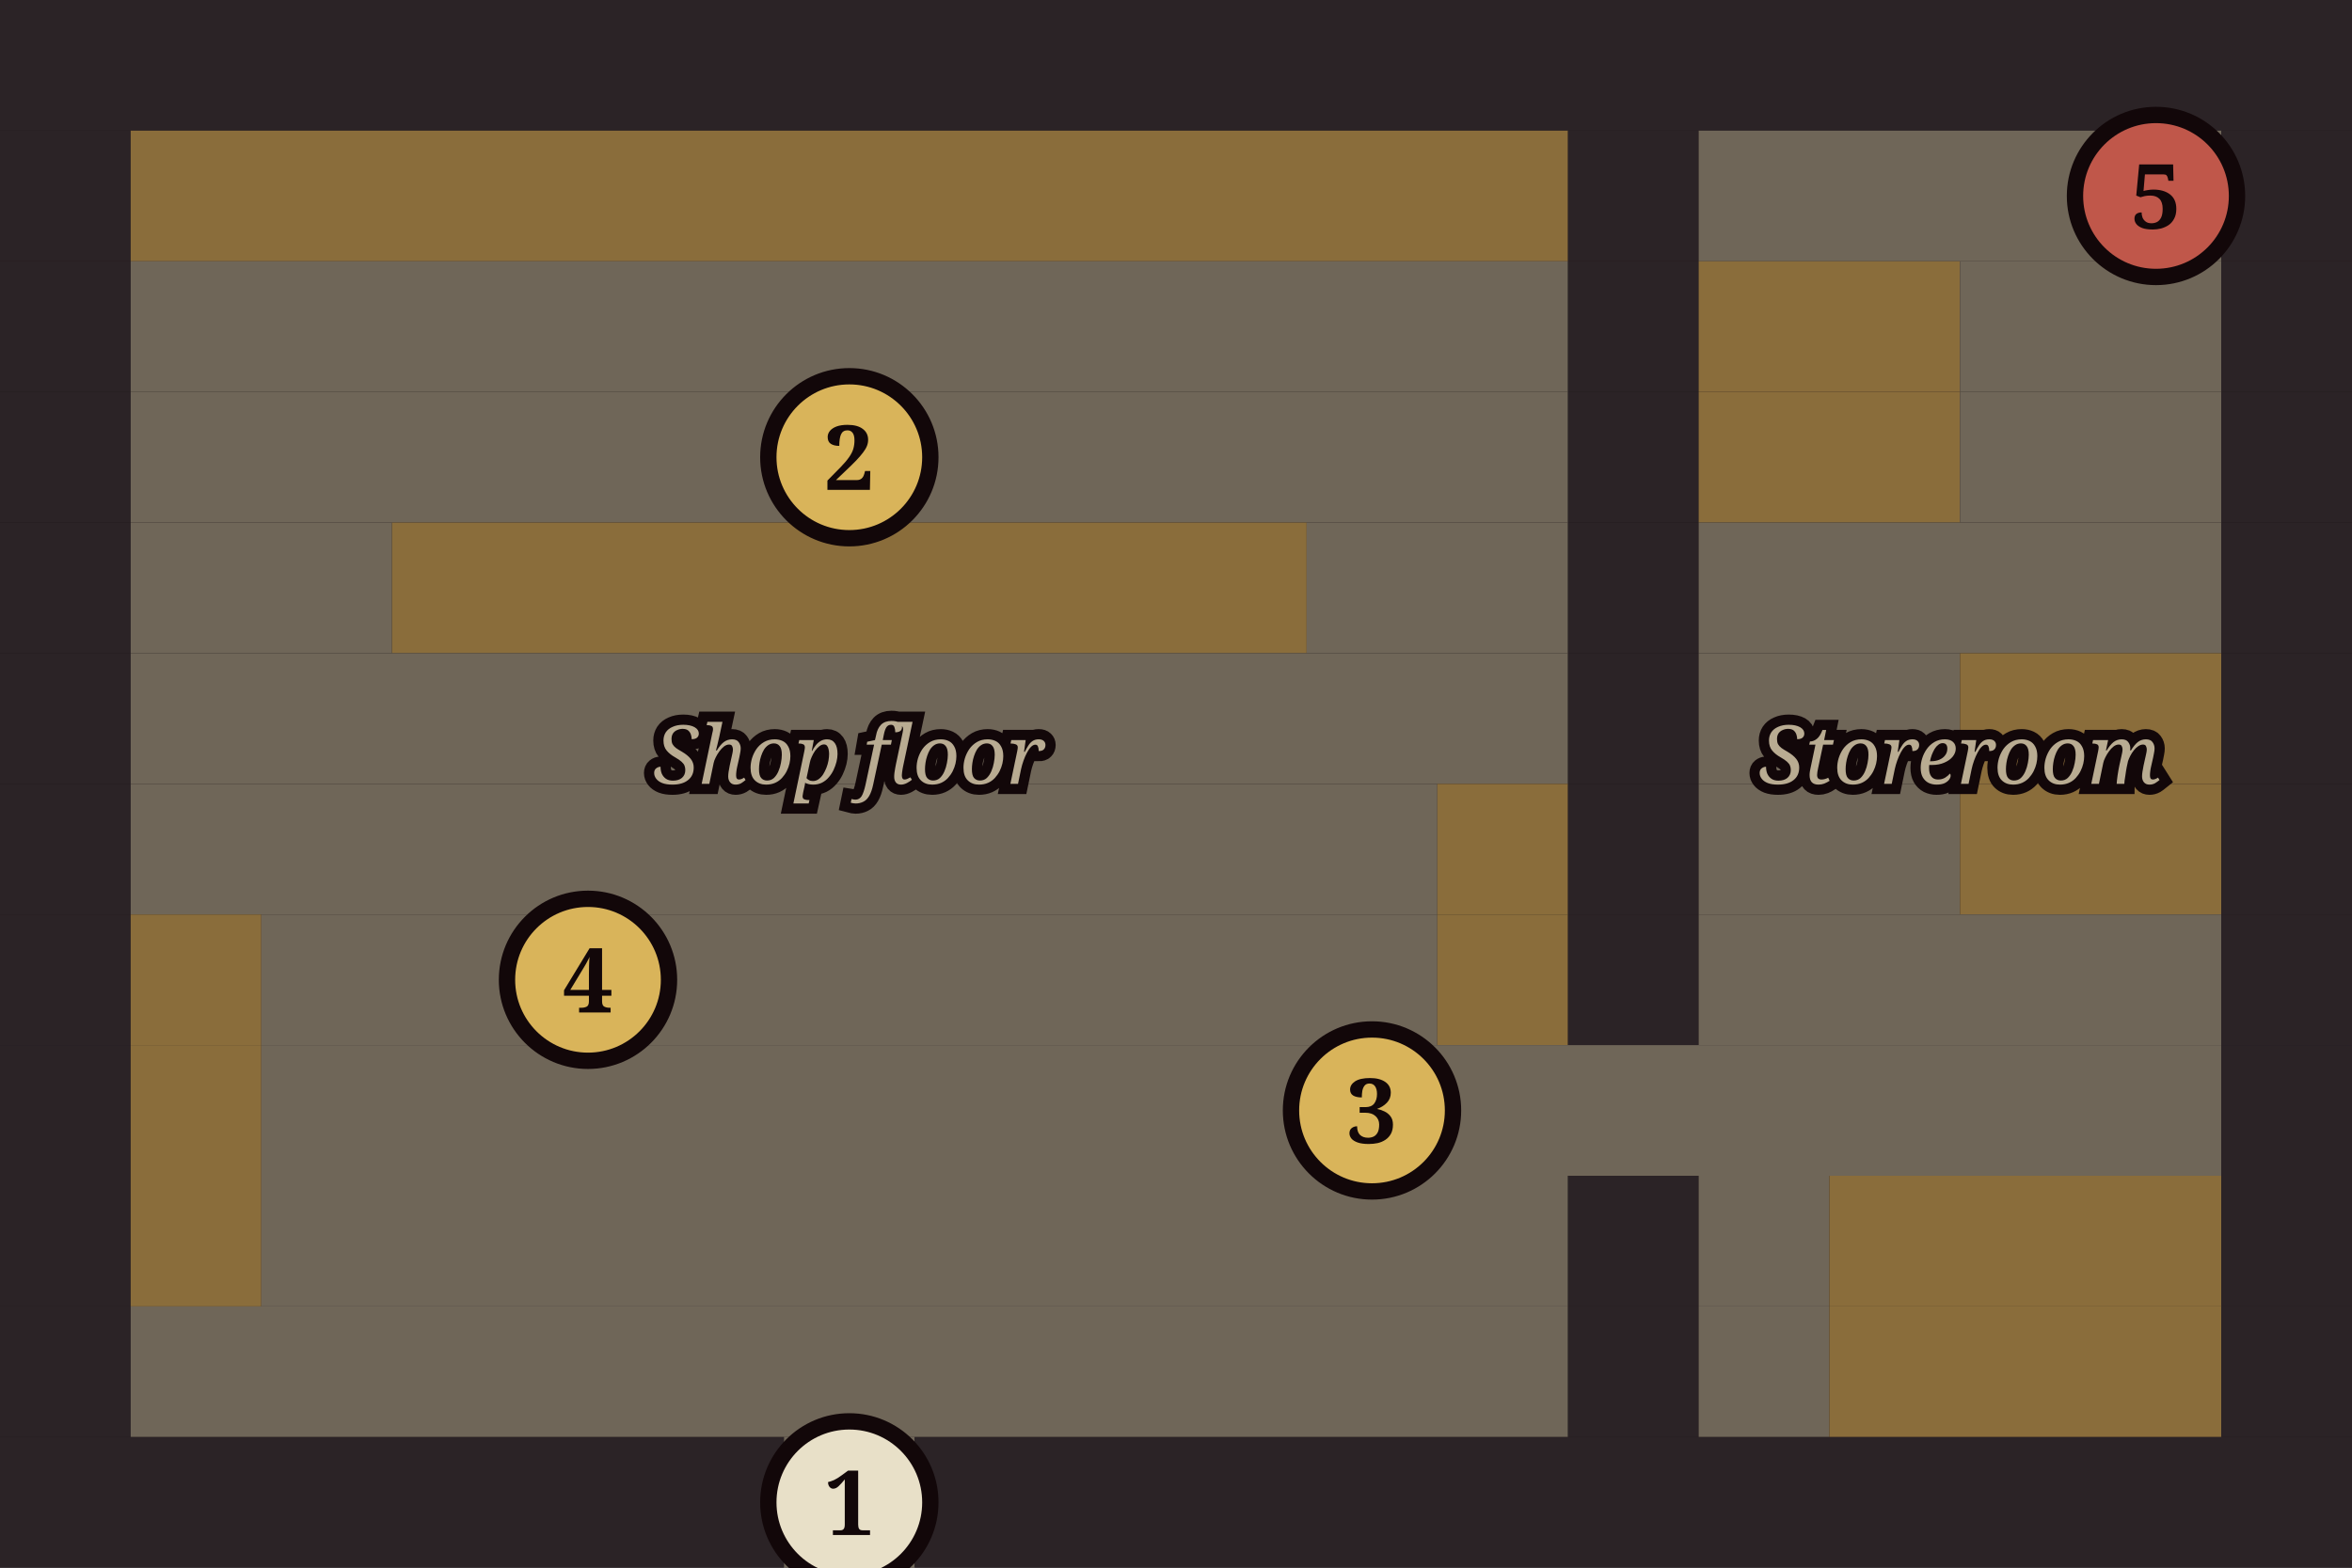
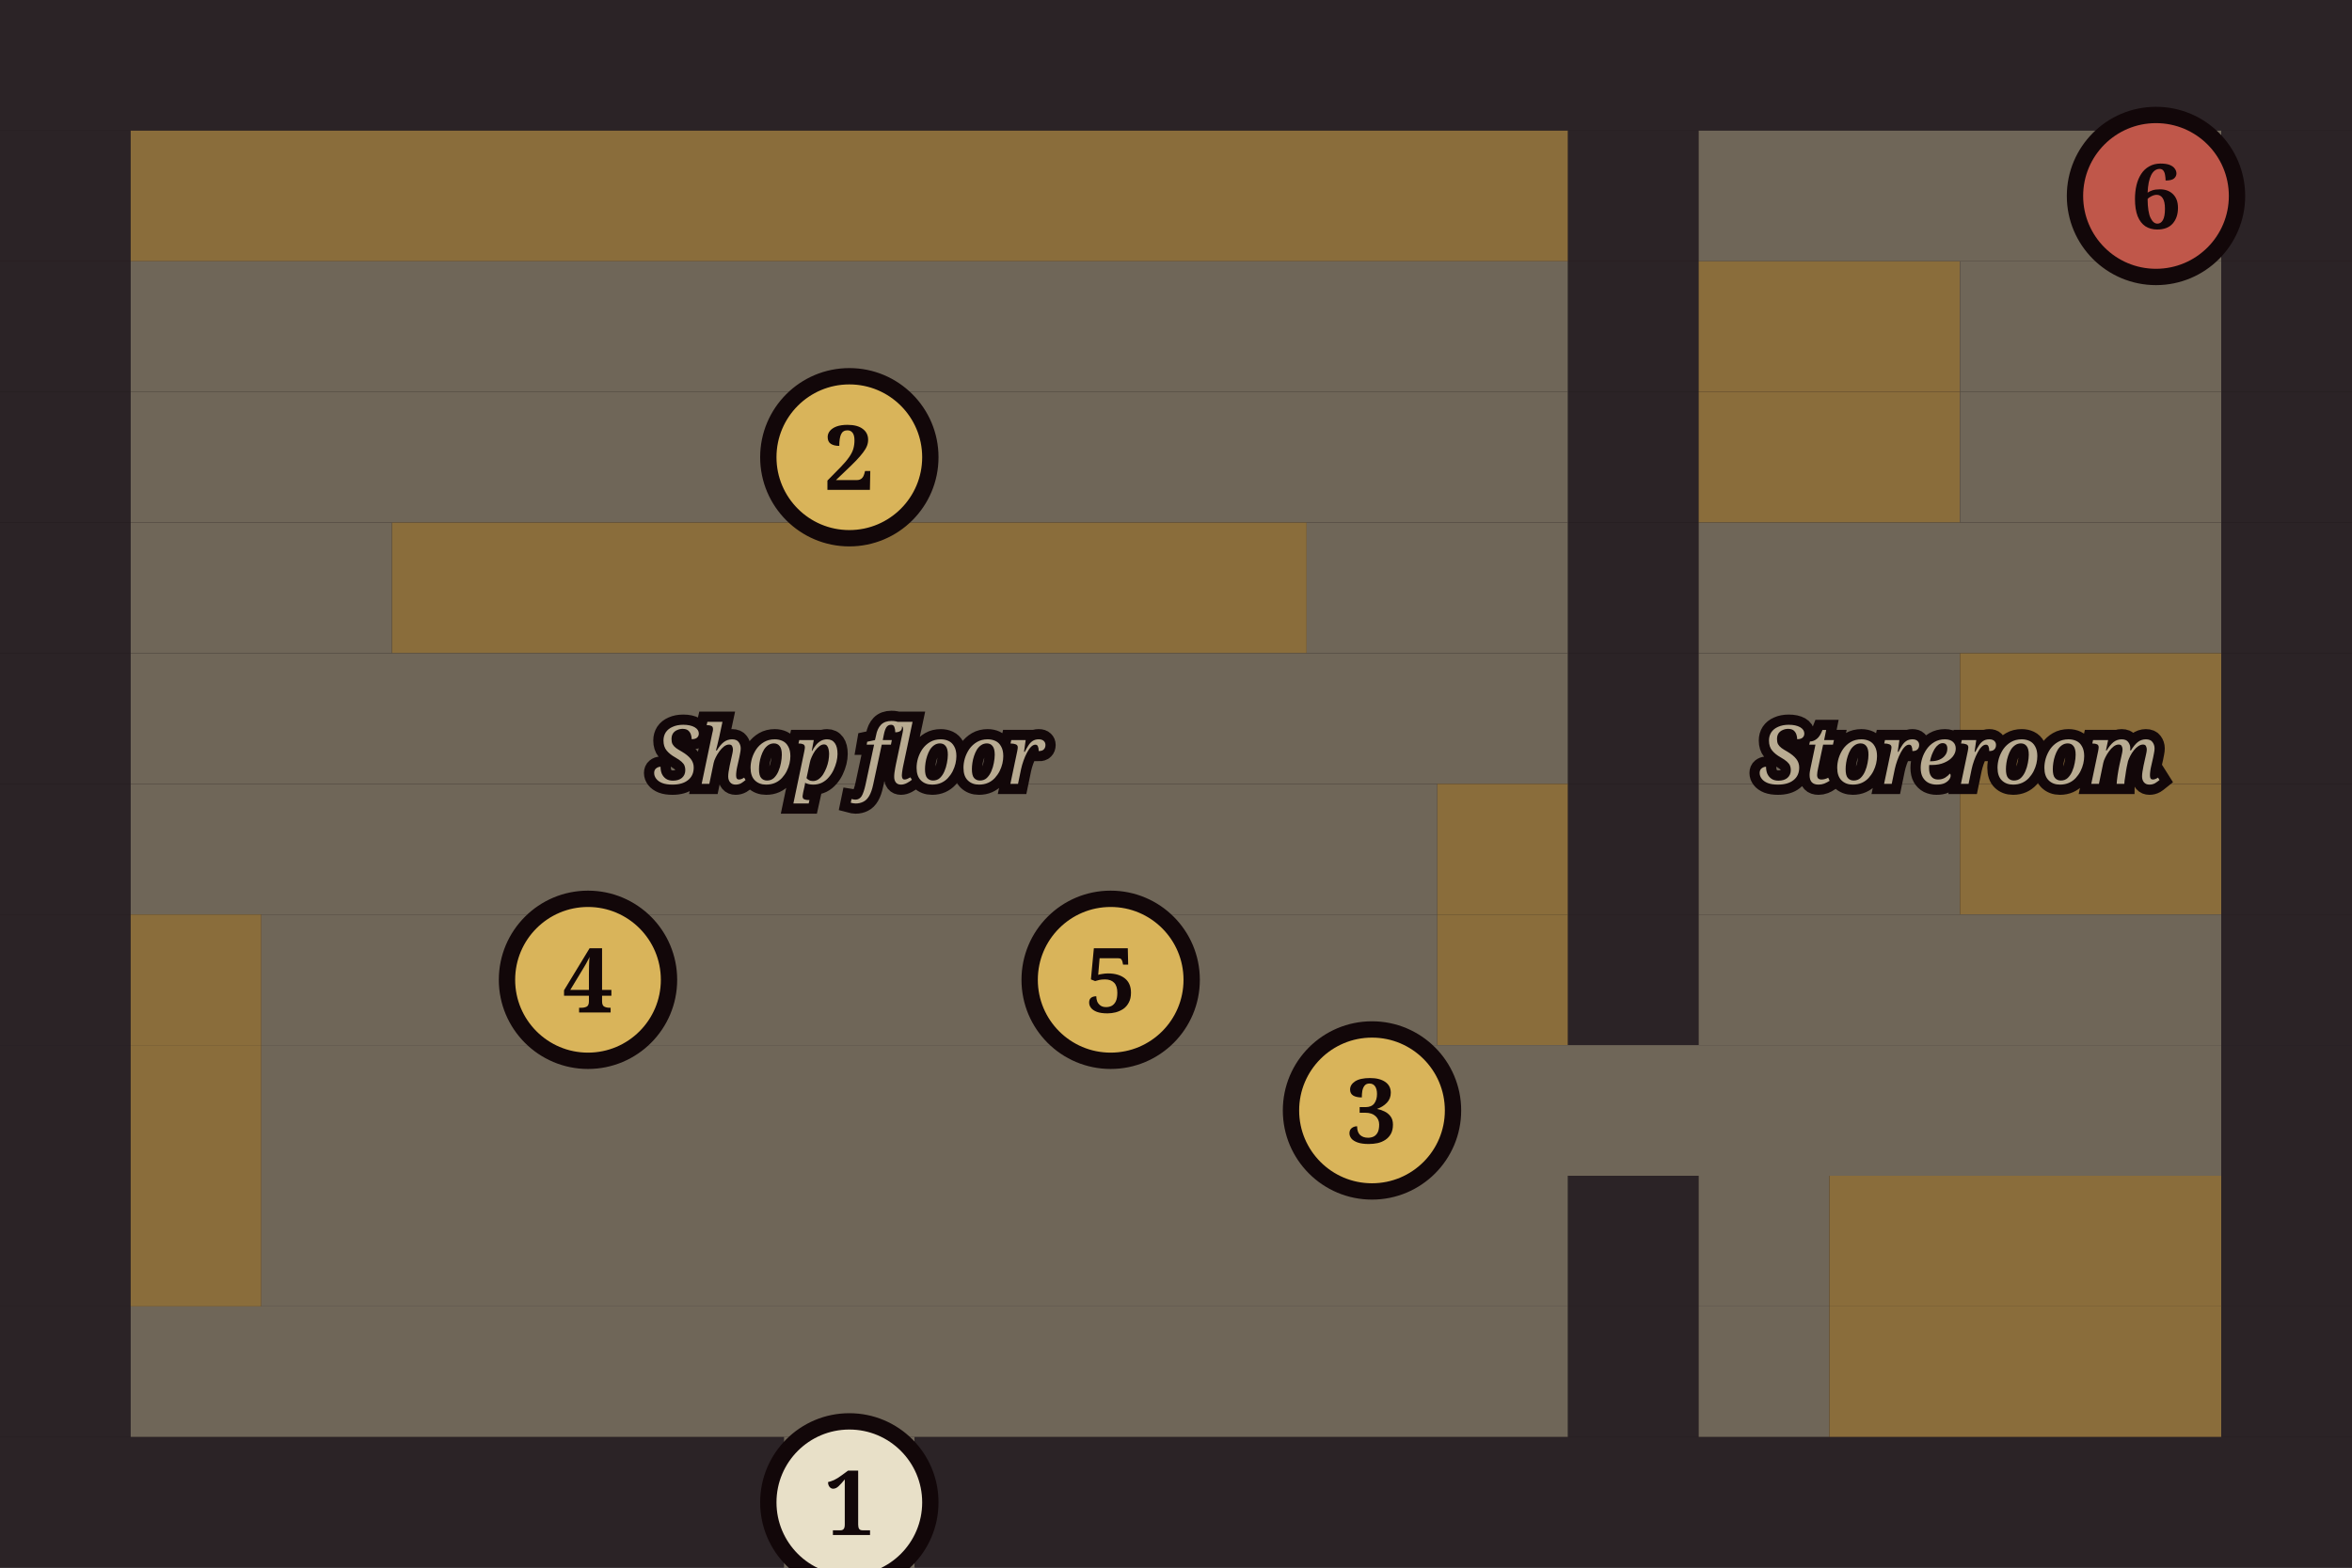
<svg xmlns="http://www.w3.org/2000/svg" viewBox="0 0 288 192" width="288" height="192" font-family="Georgia, serif">
  <rect width="288" height="192" fill="#1a1416" />
  <rect x="0" y="0" width="288" height="16" fill="#2b2326" />
  <rect x="0" y="16" width="16" height="16" fill="#2b2326" />
  <rect x="16" y="16" width="176" height="16" fill="#8a6d3b" />
  <rect x="192" y="16" width="16" height="16" fill="#2b2326" />
  <rect x="208" y="16" width="64" height="16" fill="#6f6658" />
  <rect x="272" y="16" width="16" height="16" fill="#2b2326" />
  <rect x="0" y="32" width="16" height="16" fill="#2b2326" />
  <rect x="16" y="32" width="176" height="16" fill="#6f6658" />
  <rect x="192" y="32" width="16" height="16" fill="#2b2326" />
  <rect x="208" y="32" width="32" height="16" fill="#8a6d3b" />
  <rect x="240" y="32" width="32" height="16" fill="#6f6658" />
  <rect x="272" y="32" width="16" height="16" fill="#2b2326" />
  <rect x="0" y="48" width="16" height="16" fill="#2b2326" />
  <rect x="16" y="48" width="176" height="16" fill="#6f6658" />
  <rect x="192" y="48" width="16" height="16" fill="#2b2326" />
  <rect x="208" y="48" width="32" height="16" fill="#8a6d3b" />
  <rect x="240" y="48" width="32" height="16" fill="#6f6658" />
  <rect x="272" y="48" width="16" height="16" fill="#2b2326" />
  <rect x="0" y="64" width="16" height="16" fill="#2b2326" />
  <rect x="16" y="64" width="32" height="16" fill="#6f6658" />
  <rect x="48" y="64" width="112" height="16" fill="#8a6d3b" />
  <rect x="160" y="64" width="32" height="16" fill="#6f6658" />
  <rect x="192" y="64" width="16" height="16" fill="#2b2326" />
  <rect x="208" y="64" width="64" height="16" fill="#6f6658" />
  <rect x="272" y="64" width="16" height="16" fill="#2b2326" />
  <rect x="0" y="80" width="16" height="16" fill="#2b2326" />
  <rect x="16" y="80" width="176" height="16" fill="#6f6658" />
  <rect x="192" y="80" width="16" height="16" fill="#2b2326" />
  <rect x="208" y="80" width="32" height="16" fill="#6f6658" />
  <rect x="240" y="80" width="32" height="16" fill="#8a6d3b" />
  <rect x="272" y="80" width="16" height="16" fill="#2b2326" />
  <rect x="0" y="96" width="16" height="16" fill="#2b2326" />
  <rect x="16" y="96" width="160" height="16" fill="#6f6658" />
  <rect x="176" y="96" width="16" height="16" fill="#8a6d3b" />
  <rect x="192" y="96" width="16" height="16" fill="#2b2326" />
  <rect x="208" y="96" width="32" height="16" fill="#6f6658" />
  <rect x="240" y="96" width="32" height="16" fill="#8a6d3b" />
  <rect x="272" y="96" width="16" height="16" fill="#2b2326" />
  <rect x="0" y="112" width="16" height="16" fill="#2b2326" />
  <rect x="16" y="112" width="16" height="16" fill="#8a6d3b" />
  <rect x="32" y="112" width="144" height="16" fill="#6f6658" />
  <rect x="176" y="112" width="16" height="16" fill="#8a6d3b" />
  <rect x="192" y="112" width="16" height="16" fill="#2b2326" />
  <rect x="208" y="112" width="64" height="16" fill="#6f6658" />
  <rect x="272" y="112" width="16" height="16" fill="#2b2326" />
  <rect x="0" y="128" width="16" height="16" fill="#2b2326" />
  <rect x="16" y="128" width="16" height="16" fill="#8a6d3b" />
  <rect x="32" y="128" width="240" height="16" fill="#6f6658" />
  <rect x="272" y="128" width="16" height="16" fill="#2b2326" />
  <rect x="0" y="144" width="16" height="16" fill="#2b2326" />
  <rect x="16" y="144" width="16" height="16" fill="#8a6d3b" />
  <rect x="32" y="144" width="160" height="16" fill="#6f6658" />
  <rect x="192" y="144" width="16" height="16" fill="#2b2326" />
  <rect x="208" y="144" width="16" height="16" fill="#6f6658" />
  <rect x="224" y="144" width="48" height="16" fill="#8a6d3b" />
  <rect x="272" y="144" width="16" height="16" fill="#2b2326" />
  <rect x="0" y="160" width="16" height="16" fill="#2b2326" />
  <rect x="16" y="160" width="176" height="16" fill="#6f6658" />
  <rect x="192" y="160" width="16" height="16" fill="#2b2326" />
  <rect x="208" y="160" width="16" height="16" fill="#6f6658" />
  <rect x="224" y="160" width="48" height="16" fill="#8a6d3b" />
  <rect x="272" y="160" width="16" height="16" fill="#2b2326" />
  <rect x="0" y="176" width="96" height="16" fill="#2b2326" />
  <rect x="96" y="176" width="16" height="16" fill="#6f6658" />
  <rect x="112" y="176" width="176" height="16" fill="#2b2326" />
  <text x="104.0" y="96.0" font-size="10" text-anchor="middle" fill="#f0e2c0" fill-opacity="0.75" stroke="#120709" stroke-width="2.5" paint-order="stroke" font-style="italic">Shop floor</text>
  <text x="240.0" y="96.0" font-size="10" text-anchor="middle" fill="#f0e2c0" fill-opacity="0.75" stroke="#120709" stroke-width="2.5" paint-order="stroke" font-style="italic">Storeroom</text>
  <circle cx="104.0" cy="184.0" r="9.92" fill="#e8e0c8" stroke="#120709" stroke-width="2" />
  <text x="104.0" y="188.0" font-size="11" text-anchor="middle" fill="#120709" font-weight="bold">1</text>
  <circle cx="104.0" cy="56.0" r="9.92" fill="#d9b45a" stroke="#120709" stroke-width="2" />
  <text x="104.0" y="60.0" font-size="11" text-anchor="middle" fill="#120709" font-weight="bold">2</text>
  <circle cx="168.0" cy="136.0" r="9.92" fill="#d9b45a" stroke="#120709" stroke-width="2" />
  <text x="168.0" y="140.0" font-size="11" text-anchor="middle" fill="#120709" font-weight="bold">3</text>
  <circle cx="72.0" cy="120.0" r="9.92" fill="#d9b45a" stroke="#120709" stroke-width="2" />
  <text x="72.0" y="124.0" font-size="11" text-anchor="middle" fill="#120709" font-weight="bold">4</text>
+   <circle cx="136.0" cy="120.0" r="9.92" fill="#d9b45a" stroke="#120709" stroke-width="2" />
+   <text x="136.0" y="124.0" font-size="11" text-anchor="middle" fill="#120709" font-weight="bold">5</text>
  <circle cx="264.0" cy="24.0" r="9.92" fill="#c0574a" stroke="#120709" stroke-width="2" />
-   <text x="264.0" y="28.0" font-size="11" text-anchor="middle" fill="#120709" font-weight="bold">5</text>
+   <text x="264.0" y="28.0" font-size="11" text-anchor="middle" fill="#120709" font-weight="bold">6</text>
</svg>
